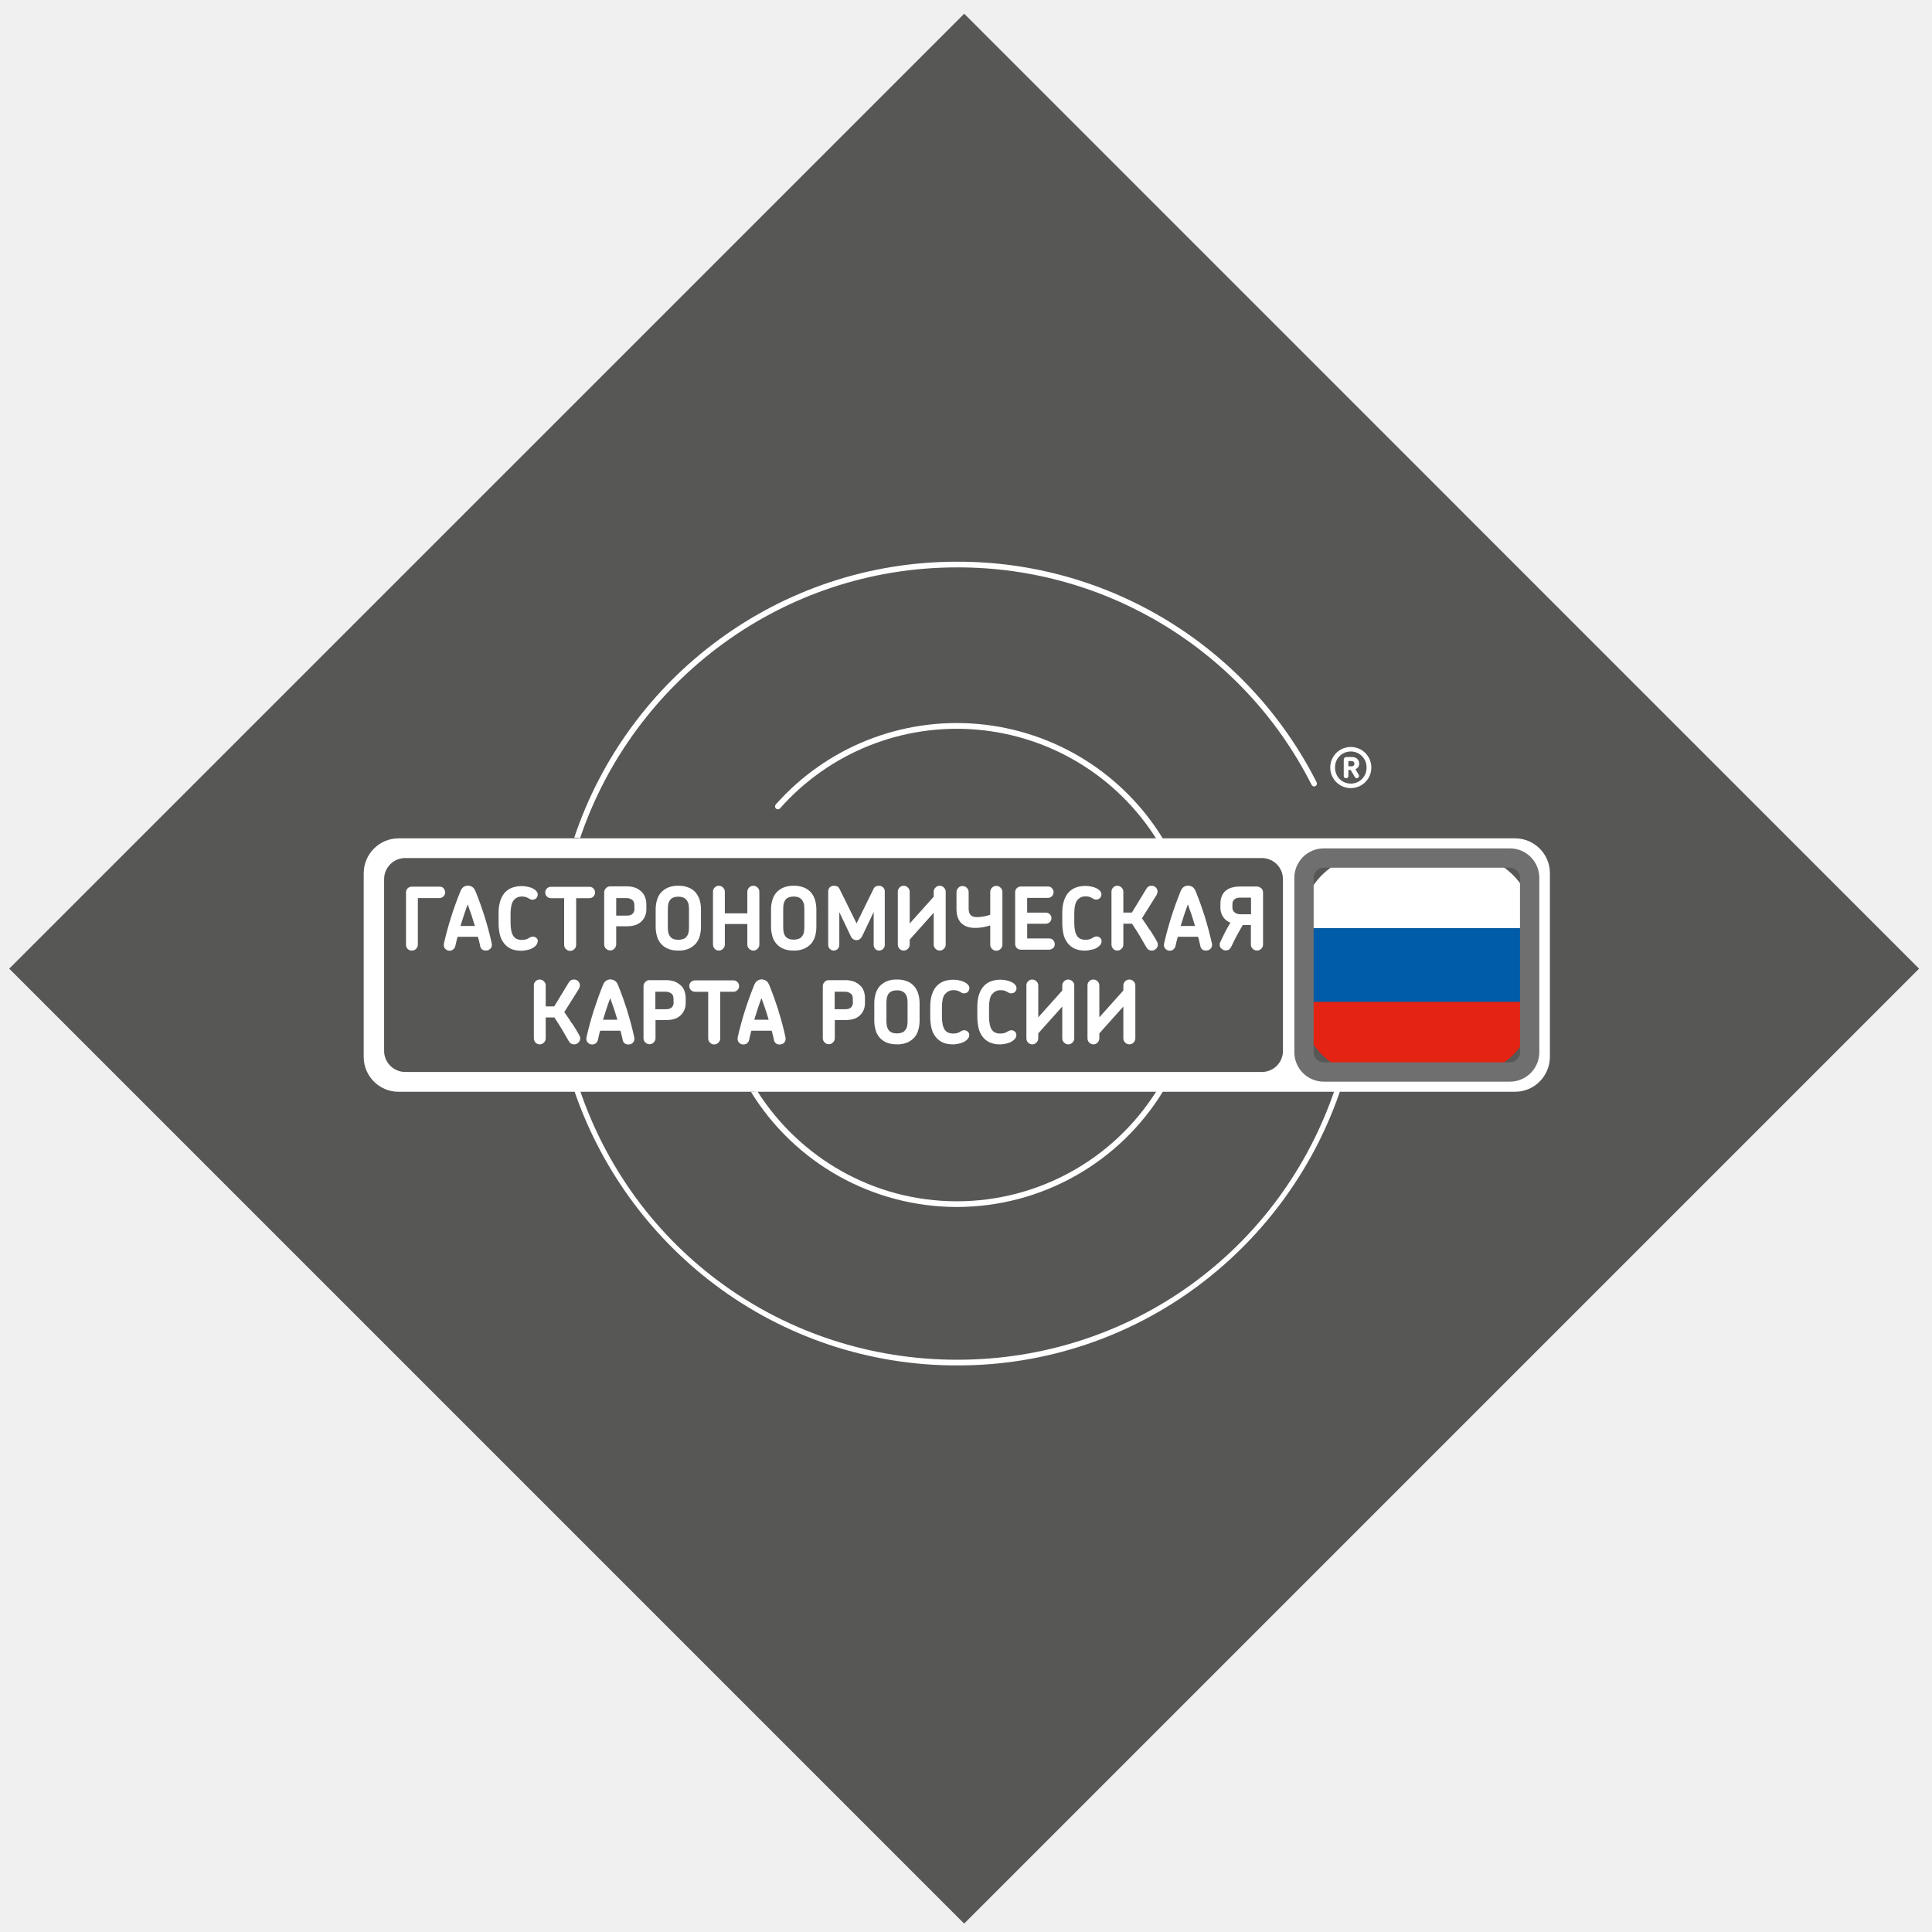
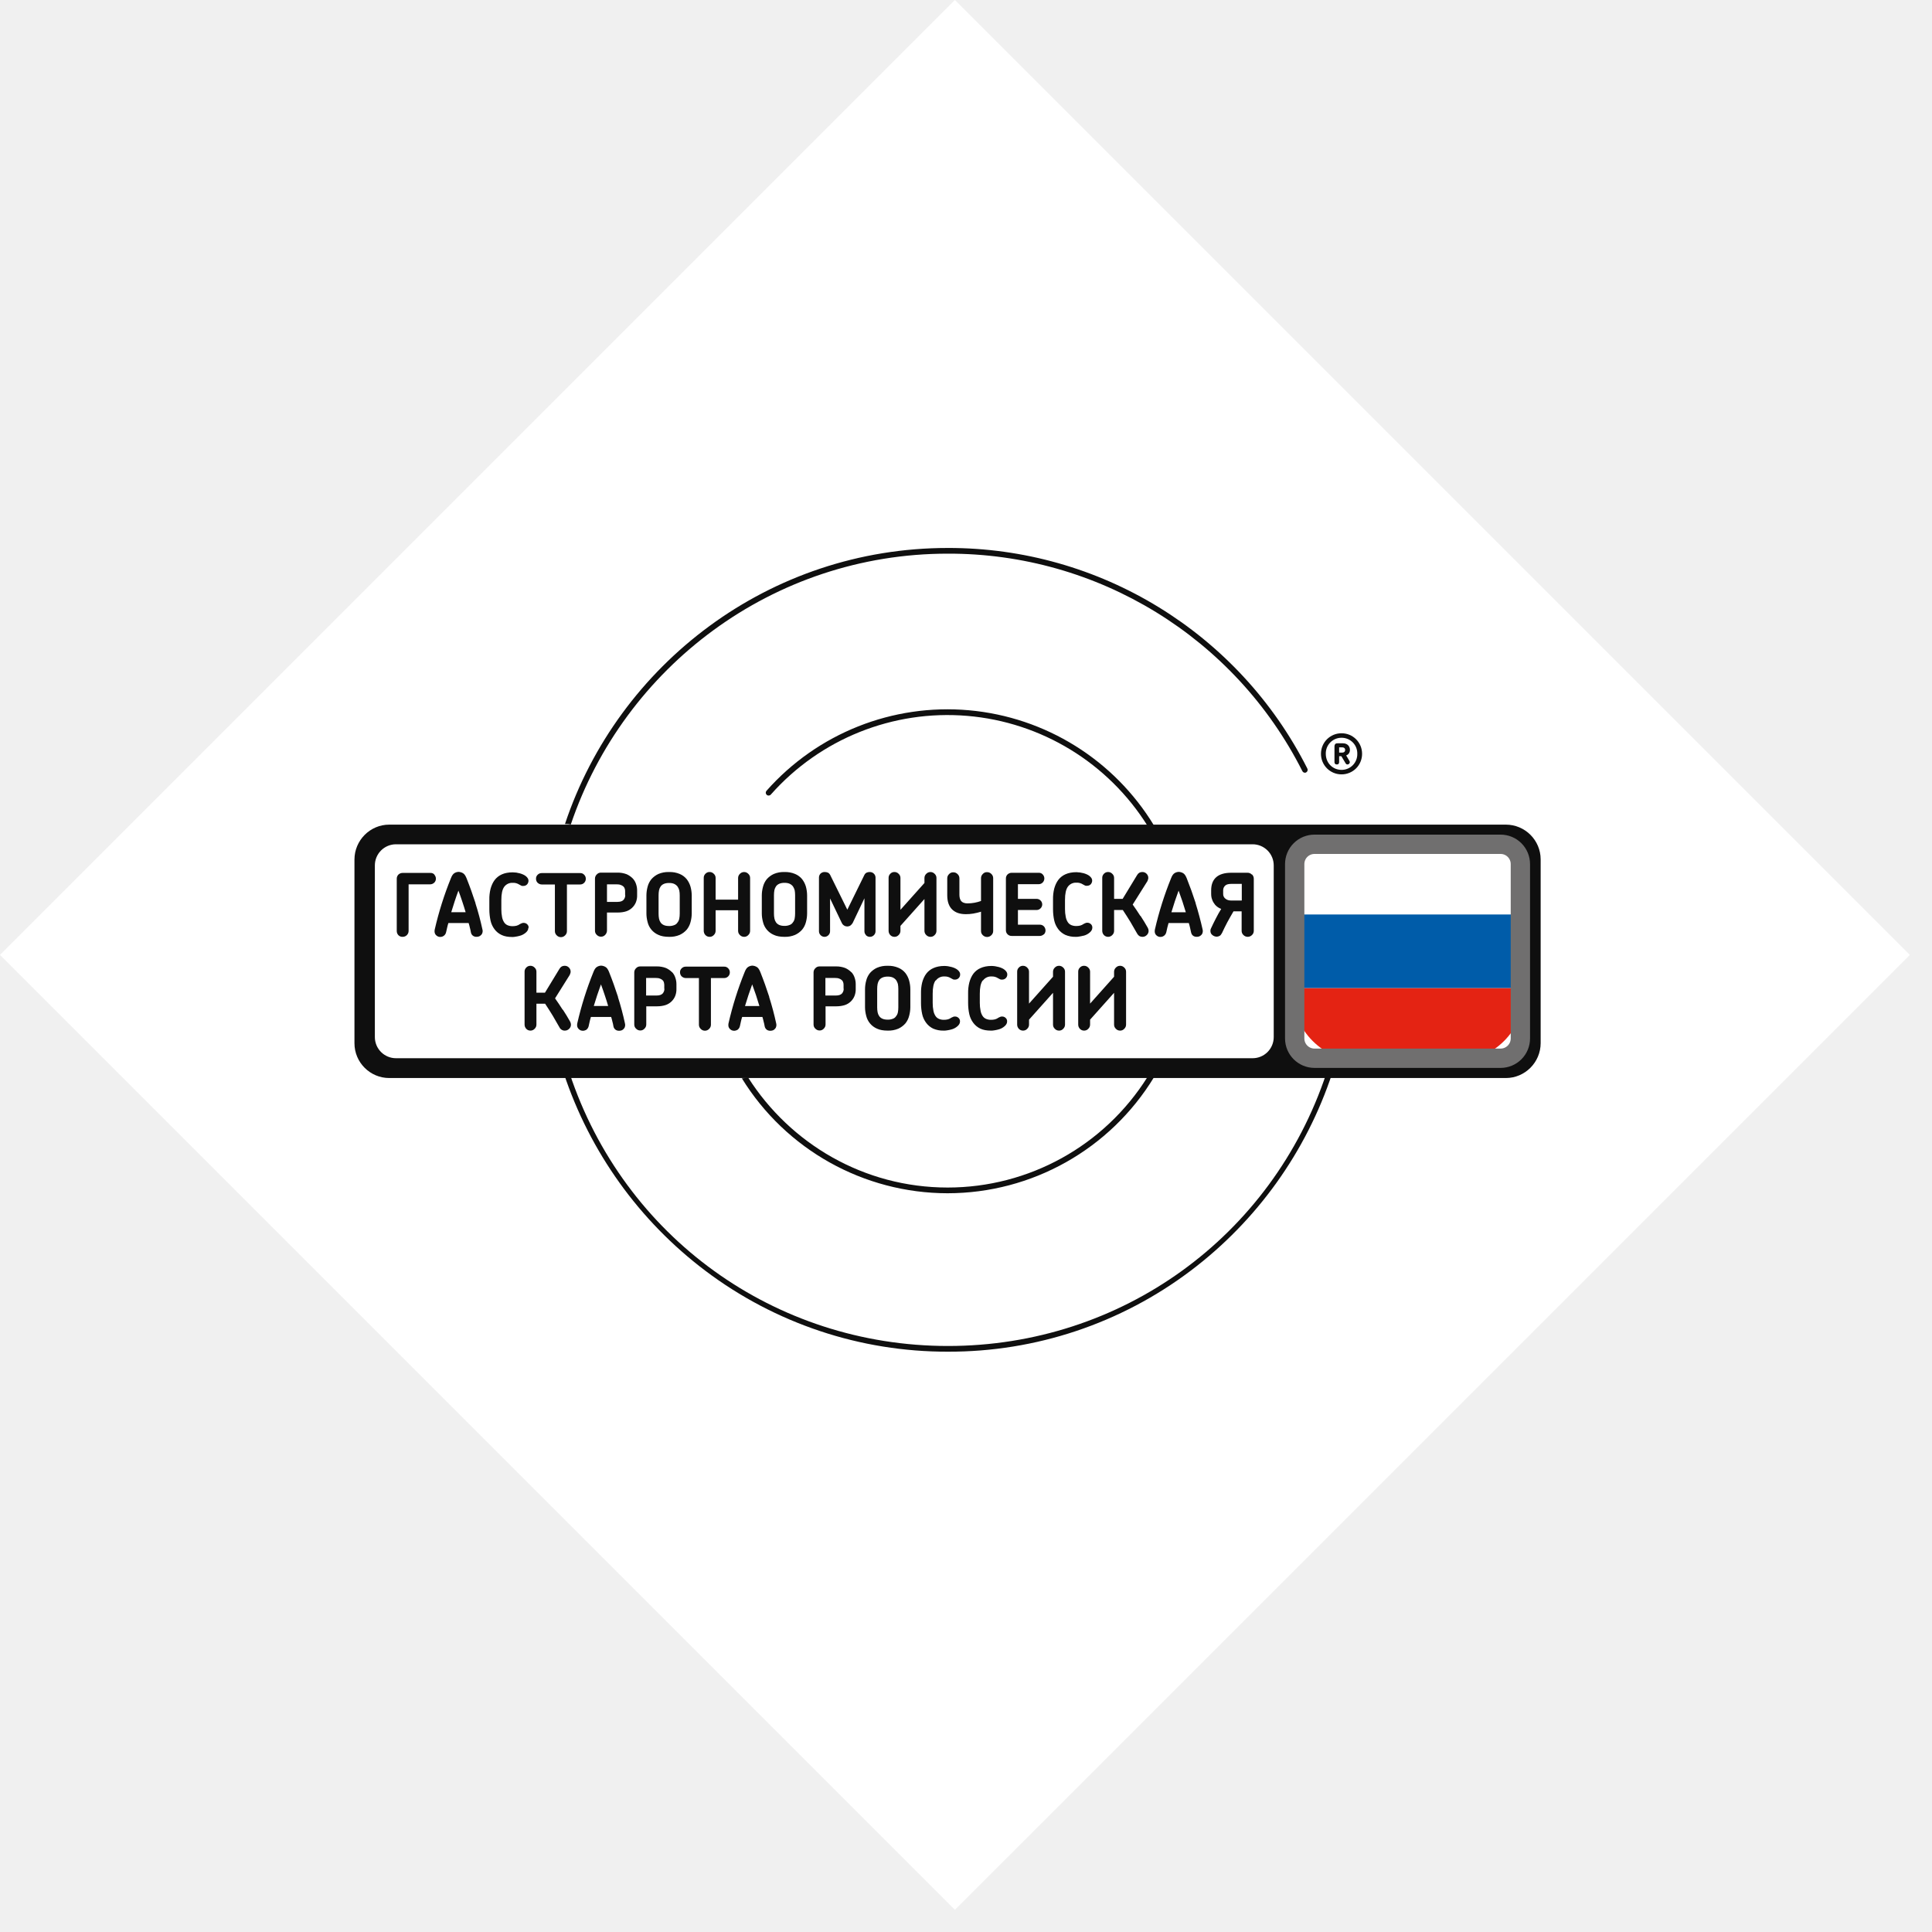
<svg xmlns="http://www.w3.org/2000/svg" width="75" height="75" viewBox="0 0 75 75" fill="none">
-   <path d="M37.43.533L.358 37.603l37.07 37.071 37.07-37.07L37.43.532z" fill="#575756" />
-   <path d="M50.516 38.887h9.033v.122a2.738 2.738 0 01-2.737 2.737h-3.559a2.738 2.738 0 01-2.737-2.737v-.122z" fill="#E42313" />
-   <path d="M53.247 33.174h3.559a2.738 2.738 0 012.737 2.737v.123H50.51v-.123a2.738 2.738 0 012.737-2.737z" fill="#fff" />
-   <path d="M59.55 36.033h-9.034v2.854h9.033v-2.854z" fill="#005CA9" />
-   <path d="M30.282 31.379a9.162 9.162 0 0114.631 1.223 1.68 1.68 0 01.244-.024 9.382 9.382 0 00-15.044-1.345.111.111 0 00.011.157.112.112 0 00.158-.011zM44.9 42.348a9.16 9.16 0 01-7.752 4.286c-3.256 0-6.115-1.706-7.746-4.269-.082.018-.163.023-.245.03a9.393 9.393 0 007.985 4.46 9.39 9.39 0 008.015-4.502c-.087.006-.175 0-.262 0l.006-.005z" fill="#fff" />
-   <path d="M51.11 30.367a15.597 15.597 0 00-13.961-8.562c-6.908 0-12.785 4.496-14.858 10.717.075 0 .151 0 .227.017 2.061-6.104 7.84-10.513 14.63-10.513a15.375 15.375 0 0113.77 8.445c.029.053.093.076.145.047.053-.03.076-.093.047-.146v-.005zm-17.136 6.47c.04.04.093.064.151.064a.215.215 0 00.158-.064.211.211 0 00.064-.152V34.6a.212.212 0 00-.064-.151.215.215 0 00-.158-.064.27.27 0 00-.122.023.194.194 0 00-.093.1l-.658 1.339-.653-1.322a.247.247 0 00-.087-.111.311.311 0 00-.14-.03.23.23 0 00-.157.059.215.215 0 00-.064.157v2.085a.21.21 0 00.064.152.211.211 0 00.303 0 .211.211 0 00.064-.152V35.41l.454.95a.235.235 0 00.093.104.225.225 0 00.24 0 .333.333 0 00.092-.105l.455-.955v1.281a.21.21 0 00.064.152h-.006zm-5.347 1.286a.194.194 0 00-.157-.064h-1.49a.215.215 0 00-.158.064.202.202 0 00-.064.157c0 .058.023.116.064.157a.24.24 0 00.157.064h.513v1.812a.22.22 0 00.07.163.22.22 0 00.163.07.22.22 0 00.163-.07.22.22 0 00.07-.163V38.5h.512a.215.215 0 00.157-.064.215.215 0 00.065-.157.215.215 0 00-.065-.157zm1.596 1.114a14.908 14.908 0 00-.35-.973c-.04-.099-.087-.169-.145-.198a.367.367 0 00-.163-.047.326.326 0 00-.157.047c-.053.03-.1.093-.14.198a13.043 13.043 0 00-.629 1.998.289.289 0 000 .122.21.21 0 00.047.088.3.3 0 00.081.058c.03.011.064.017.093.017a.276.276 0 00.134-.04.248.248 0 00.088-.14c.011-.058.029-.122.04-.18.012-.059.03-.117.047-.175h.786c.018.058.035.116.047.174.017.059.03.123.04.18a.21.21 0 00.082.14c.041.03.088.041.14.041a.297.297 0 00.1-.017.194.194 0 00.08-.058.16.16 0 00.047-.088.217.217 0 000-.122 11.001 11.001 0 00-.273-1.025h.005zm-.943.35c.046-.146.093-.286.134-.426.046-.14.093-.274.145-.413.053.14.1.273.146.413.047.14.093.28.134.425h-.565.006zm2.219-4.923a.705.705 0 00-.274-.203.973.973 0 00-.413-.076.972.972 0 00-.414.076.822.822 0 00-.274.203.765.765 0 00-.145.292c-.03.11-.047.22-.047.337v.7c0 .116.018.226.047.337a.725.725 0 00.42.495c.11.053.25.076.413.076a.973.973 0 00.413-.076.822.822 0 00.274-.204.761.761 0 00.146-.29c.029-.112.046-.222.046-.339v-.699a1.31 1.31 0 00-.046-.337.855.855 0 00-.146-.292zm-.274 1.328c0 .07-.006.14-.017.198a.332.332 0 01-.07.152.241.241 0 01-.128.099.503.503 0 01-.198.035c-.158 0-.263-.047-.327-.134a.395.395 0 01-.064-.152.997.997 0 01-.017-.198v-.704c0-.07.006-.14.017-.198a.396.396 0 01.064-.152c.064-.087.175-.134.327-.134.081 0 .145.012.198.035a.361.361 0 01.128.1c.029.04.052.092.07.15.011.059.017.123.017.199v.704zm2.185 2.284a.79.79 0 00-.234-.163.963.963 0 00-.367-.064h-.635a.212.212 0 00-.163.07.22.22 0 00-.07.163v2.02c0 .065.024.123.07.164a.22.22 0 00.163.07.212.212 0 00.163-.07.22.22 0 00.07-.163v-.705h.426c.116 0 .227-.017.32-.047a.611.611 0 00.379-.355.705.705 0 00.046-.28v-.174a.752.752 0 00-.04-.25.566.566 0 00-.129-.222v.006zm-.298.64c0 .07-.023.129-.064.181-.047.053-.122.082-.239.082h-.407v-.682h.36c.07 0 .129.006.17.024a.292.292 0 01.104.058.178.178 0 01.053.081c.011.03.017.065.017.1v.157h.006zm-6.092-2.295a.761.761 0 00.146-.29c.029-.112.046-.222.046-.339v-.699a1.31 1.31 0 00-.046-.337.855.855 0 00-.146-.292.705.705 0 00-.274-.203.973.973 0 00-.413-.076.972.972 0 00-.414.076.822.822 0 00-.274.203.764.764 0 00-.145.292c-.03.11-.047.22-.047.337v.7c0 .116.018.226.047.337a.723.723 0 00.42.495c.11.053.25.076.413.076a.973.973 0 00.413-.076.822.822 0 00.274-.204zm-.274-.623c0 .07-.006.14-.017.198a.332.332 0 01-.07.152.241.241 0 01-.128.099.503.503 0 01-.198.035c-.158 0-.262-.047-.326-.134a.396.396 0 01-.065-.152.999.999 0 01-.017-.198v-.705c0-.07.006-.14.017-.198a.396.396 0 01.064-.151c.064-.088.17-.134.327-.134.081 0 .145.012.198.035a.361.361 0 01.128.099c.029.04.052.093.07.151.011.059.017.123.017.198v.705zm-5.358-1.13h.512v1.812a.22.22 0 00.07.163.22.22 0 00.163.07.22.22 0 00.163-.07.22.22 0 00.07-.163v-1.812h.513a.215.215 0 00.157-.064.215.215 0 00.064-.157.215.215 0 00-.064-.157.195.195 0 00-.157-.064h-1.491a.215.215 0 00-.157.064.202.202 0 00-.065.157c0 .064.024.117.065.157a.233.233 0 00.157.064zm-4.165-.384a.195.195 0 00-.157-.064h-1.083a.236.236 0 00-.158.064.225.225 0 00-.064.157v2.033c0 .064.024.122.064.163a.215.215 0 00.163.064.23.23 0 00.233-.227v-1.811h.84c.057 0 .11-.024.156-.065a.215.215 0 00.064-.157.236.236 0 00-.064-.157h.006zm31.732 0a.224.224 0 00-.17-.07h-.628c-.262 0-.46.058-.588.175-.129.116-.193.285-.193.507v.134a.647.647 0 00.151.425.603.603 0 00.239.163 4.728 4.728 0 00-.21.373c-.063.128-.127.25-.185.378a.191.191 0 00-.024.1.19.19 0 00.076.162.24.24 0 00.28.035c.034-.017.064-.058.093-.11.064-.14.134-.28.21-.426.075-.14.157-.28.238-.42h.315v.758a.22.22 0 00.07.163.233.233 0 00.332 0 .22.22 0 00.07-.163v-2.021a.233.233 0 00-.07-.169l-.006.006zm-.396 1.008h-.379c-.047 0-.087 0-.128-.012a.287.287 0 01-.105-.047.225.225 0 01-.105-.203v-.134c0-.076.03-.14.082-.187.052-.047.134-.064.244-.064h.397v.64l-.006.007zm-23.467-.21v-.175a.752.752 0 00-.041-.25.565.565 0 00-.128-.222.789.789 0 00-.233-.163.963.963 0 00-.367-.064h-.635a.211.211 0 00-.163.07.22.22 0 00-.07.163v2.021c0 .064.023.123.07.163a.22.22 0 00.163.07.211.211 0 00.163-.07.245.245 0 00.07-.163v-.704h.425c.117 0 .227-.018.32-.047a.614.614 0 00.379-.355.706.706 0 00.047-.28v.006zm-.46 0c0 .07-.024.128-.064.18-.047.053-.123.082-.24.082h-.407v-.681h.361c.07 0 .128.005.17.023a.294.294 0 01.104.058.179.179 0 01.052.082.264.264 0 01.018.099v.157h.006zm-3.751 1.269a.173.173 0 00-.058-.14.194.194 0 00-.134-.052c-.023 0-.047 0-.07.012-.023.012-.047.017-.076.035a.406.406 0 01-.134.064.652.652 0 01-.157.017.483.483 0 01-.186-.035.305.305 0 01-.134-.11.551.551 0 01-.082-.204 1.506 1.506 0 01-.03-.309v-.355c0-.239.036-.408.112-.513a.384.384 0 01.332-.157.43.43 0 01.256.07c.029.018.058.03.076.04.017.012.04.012.07.012.07 0 .122-.023.157-.064a.217.217 0 00.052-.134.185.185 0 00-.023-.093.338.338 0 00-.076-.087.456.456 0 00-.105-.064.771.771 0 00-.128-.047 1.193 1.193 0 00-.28-.04c-.168 0-.308.029-.425.081a.708.708 0 00-.28.221.983.983 0 00-.156.338 1.638 1.638 0 00-.047.425v.373c0 .157.017.303.047.437a.863.863 0 00.157.338c.07.093.163.169.274.221.11.052.25.076.407.076.041 0 .088 0 .134-.012.047-.006.1-.017.146-.029a.572.572 0 00.256-.134c.058-.052.093-.11.093-.18h.012zm-2.062-.955a14.853 14.853 0 00-.35-.972c-.04-.1-.087-.17-.145-.199a.367.367 0 00-.163-.046.326.326 0 00-.157.047c-.053.029-.1.093-.14.197a13.04 13.04 0 00-.63 1.998.285.285 0 000 .123.21.21 0 00.047.087c.024.023.047.04.082.058a.256.256 0 00.093.018.233.233 0 00.134-.047.244.244 0 00.087-.14c.012-.058.03-.122.041-.18.012-.059.03-.117.047-.175h.786c.018.058.035.116.047.175.017.058.029.122.04.18a.21.21 0 00.082.14c.04.03.087.04.14.04a.295.295 0 00.099-.017.262.262 0 00.081-.058.16.16 0 00.047-.087.216.216 0 000-.123 11.001 11.001 0 00-.274-1.025l.006.006zm-.944.35c.047-.146.094-.286.134-.425.047-.14.094-.274.146-.414a11.64 11.64 0 01.28.839h-.565.005zm8.574 2.33a.788.788 0 00-.233-.163.962.962 0 00-.367-.064h-.635a.212.212 0 00-.163.07.22.22 0 00-.07.163v2.02c0 .065.023.123.07.164.046.047.099.07.163.07a.211.211 0 00.163-.07.22.22 0 00.07-.163v-.705h.425c.117 0 .227-.017.32-.047a.611.611 0 00.379-.355.704.704 0 00.047-.28v-.174a.752.752 0 00-.041-.25.565.565 0 00-.128-.222v.006zm-.297.64a.29.29 0 01-.064.181c-.047.053-.123.082-.24.082h-.407v-.682h.361a.45.45 0 01.17.024.293.293 0 01.104.058.18.18 0 01.052.081c.006.03.018.065.018.1v.157h.006zm-1.8.321a14.85 14.85 0 00-.35-.973c-.04-.099-.087-.169-.145-.198a.367.367 0 00-.163-.047.326.326 0 00-.157.047c-.053.03-.1.093-.14.198-.128.32-.245.647-.35.973-.104.326-.198.67-.279 1.025a.286.286 0 000 .122.21.21 0 00.047.088.3.3 0 00.081.058c.03.011.064.017.093.017a.276.276 0 00.134-.04.248.248 0 00.088-.14c.011-.058.029-.122.04-.18.012-.059.03-.117.047-.175h.786c.018.058.035.116.047.174.017.059.029.123.04.18a.21.21 0 00.082.14c.04.03.088.041.14.041a.297.297 0 00.099-.017.194.194 0 00.081-.058.16.16 0 00.047-.088.217.217 0 000-.122 11.001 11.001 0 00-.274-1.025h.006zm-.943.35c.046-.146.093-.286.134-.426.046-.14.093-.274.145-.413a11.71 11.71 0 01.28.838h-.565.006zm18.061-1.562a.22.22 0 00-.163.07.22.22 0 00-.07.163v.193l-.932 1.042v-1.235a.212.212 0 00-.07-.163.22.22 0 00-.163-.07.211.211 0 00-.163.07.215.215 0 00-.064.163v2.05a.24.24 0 00.064.164.22.22 0 00.163.07.211.211 0 00.163-.07.22.22 0 00.07-.163v-.193l.932-1.042v1.235a.22.22 0 00.07.163.22.22 0 00.163.07.212.212 0 00.163-.07.22.22 0 00.07-.163v-2.05a.212.212 0 00-.07-.164.22.22 0 00-.163-.07zm3.157-1.934a9.752 9.752 0 00-.297-.442l.57-.909s.018-.04.024-.064c.006-.023.012-.04.012-.058a.224.224 0 00-.07-.17.22.22 0 00-.17-.063c-.087 0-.15.04-.197.122l-.56.92h-.331v-.81a.211.211 0 00-.07-.162.22.22 0 00-.163-.07.211.211 0 00-.163.07.215.215 0 00-.065.163v2.05a.24.24 0 00.065.163.22.22 0 00.163.07.22.22 0 00.163-.07.22.22 0 00.07-.163v-.81h.337c.105.158.204.315.297.466.094.158.181.309.263.455.046.081.11.122.203.122.07 0 .123-.023.17-.07a.22.22 0 00.07-.163.245.245 0 00-.036-.122 7.478 7.478 0 00-.28-.46l-.005.005zm-22.424 3.641a9.836 9.836 0 00-.297-.443l.57-.908s.018-.041.024-.064c.006-.024.012-.041.012-.059a.224.224 0 00-.07-.169.22.22 0 00-.17-.064c-.086 0-.15.041-.197.123l-.56.92h-.331v-.81a.212.212 0 00-.07-.163.22.22 0 00-.163-.07.212.212 0 00-.163.07.215.215 0 00-.064.163v2.05a.24.24 0 00.064.164.22.22 0 00.163.07.22.22 0 00.163-.07.22.22 0 00.07-.163v-.81h.338c.104.157.203.314.297.466.093.157.18.309.262.454.046.082.11.123.204.123.07 0 .122-.024.168-.07a.22.22 0 00.07-.163.245.245 0 00-.035-.123 7.457 7.457 0 00-.28-.46l-.005.006zm21.637-1.707a.22.22 0 00-.162.07.22.22 0 00-.07.163v.193l-.932 1.042v-1.235a.212.212 0 00-.07-.163.22.22 0 00-.163-.07.212.212 0 00-.163.07.215.215 0 00-.064.163v2.05a.24.24 0 00.064.164.22.22 0 00.163.07.211.211 0 00.163-.07.22.22 0 00.07-.163v-.193l.932-1.042v1.235a.22.22 0 00.07.163.22.22 0 00.163.07.211.211 0 00.163-.07.22.22 0 00.07-.163v-2.05a.212.212 0 00-.07-.164.22.22 0 00-.163-.07zM35.08 36.9a.211.211 0 00.164-.069.22.22 0 00.07-.163v-.192l.932-1.043v1.235a.22.22 0 00.07.163.22.22 0 00.163.07.211.211 0 00.163-.07.22.22 0 00.07-.163v-2.05a.211.211 0 00-.07-.163.22.22 0 00-.163-.07.22.22 0 00-.163.07.22.22 0 00-.07.163v.192l-.932 1.042v-1.234a.211.211 0 00-.07-.163.22.22 0 00-.163-.07.211.211 0 00-.163.07.215.215 0 00-.065.163v2.05a.24.24 0 00.065.163.22.22 0 00.163.07zm-7.175 0a.212.212 0 00.163-.069.22.22 0 00.07-.163v-.798h.873v.798a.22.22 0 00.07.163.22.22 0 00.163.07.212.212 0 00.164-.07.22.22 0 00.07-.163v-2.05a.211.211 0 00-.07-.163.22.22 0 00-.164-.07.22.22 0 00-.163.07.22.22 0 00-.07.163v.838h-.873v-.838a.211.211 0 00-.07-.163.22.22 0 00-.163-.07.212.212 0 00-.163.07.215.215 0 00-.064.163v2.05a.24.24 0 00.064.163.22.22 0 00.163.07zm18.871-1.304a14.91 14.91 0 00-.35-.972c-.04-.1-.087-.17-.145-.199a.367.367 0 00-.163-.046.326.326 0 00-.157.047c-.053.029-.1.093-.14.197a13.04 13.04 0 00-.63 1.998.287.287 0 000 .123.21.21 0 00.047.087c.024.023.047.04.082.058a.26.26 0 00.093.018.234.234 0 00.134-.047.244.244 0 00.087-.14c.012-.058.03-.122.041-.18.018-.059.03-.117.047-.175h.786c.018.058.035.116.047.175.011.058.029.122.04.18a.21.21 0 00.082.14c.04.03.087.04.14.04a.294.294 0 00.099-.017.262.262 0 00.081-.058.16.16 0 00.047-.087.216.216 0 000-.123 13.116 13.116 0 00-.274-1.025l.006.006zm-.944.35c.047-.146.094-.286.134-.425.047-.14.094-.274.146-.414a11.64 11.64 0 01.28.839h-.565.006zm-3.418.914a.577.577 0 00.256-.134c.058-.052.093-.11.093-.18a.173.173 0 00-.058-.14.194.194 0 00-.134-.053c-.023 0-.046 0-.07.012-.023.012-.046.018-.075.035a.404.404 0 01-.135.064.647.647 0 01-.157.018.483.483 0 01-.186-.035.306.306 0 01-.134-.111.55.55 0 01-.082-.204 1.499 1.499 0 01-.029-.309v-.355c0-.239.035-.408.11-.512a.384.384 0 01.333-.158.43.43 0 01.256.07c.03.018.058.03.076.041.017.012.04.012.07.012a.2.2 0 00.157-.064.218.218 0 00.053-.134.184.184 0 00-.024-.094.34.34 0 00-.076-.087.46.46 0 00-.104-.064.82.82 0 00-.129-.047c-.046-.011-.093-.023-.14-.029-.046-.005-.092-.011-.14-.011-.168 0-.308.029-.424.081a.708.708 0 00-.28.221c-.07.094-.122.21-.157.338a1.644 1.644 0 00-.047.425v.373c0 .157.018.303.047.437a.864.864 0 00.157.338.73.73 0 00.274.221.96.96 0 00.408.076c.04 0 .087 0 .134-.012a1.24 1.24 0 00.145-.029h.012zm-1.532-.052a.215.215 0 00.064-.157.236.236 0 00-.064-.158.215.215 0 00-.157-.064h-.85v-.57h.727c.058 0 .11-.024.152-.065a.211.211 0 000-.302.211.211 0 00-.152-.064h-.728v-.571h.804a.215.215 0 00.157-.064.225.225 0 000-.315c-.04-.047-.093-.064-.157-.064H39.63a.236.236 0 00-.158.064.215.215 0 00-.064.157v2.01a.218.218 0 00.221.221h1.096c.058 0 .11-.023.157-.064v.006zm-4.194 1.788a.384.384 0 01.332-.157.43.43 0 01.257.07c.029.017.058.029.075.04.018.012.041.012.07.012.07 0 .123-.023.158-.064a.205.205 0 00.052-.134.184.184 0 00-.023-.093.338.338 0 00-.076-.087.457.457 0 00-.105-.064.834.834 0 00-.128-.047 1.399 1.399 0 00-.14-.03 1.3 1.3 0 00-.14-.01c-.169 0-.308.028-.425.08a.706.706 0 00-.28.222c-.07.093-.122.21-.157.338a1.64 1.64 0 00-.046.425v.373c0 .157.017.303.046.437a.861.861 0 00.158.338.73.73 0 00.273.22c.111.053.25.077.408.077.04 0 .087 0 .134-.012.047-.006.1-.017.146-.03a.574.574 0 00.256-.133c.058-.053.093-.11.093-.18a.173.173 0 00-.058-.14.194.194 0 00-.134-.053c-.023 0-.047 0-.07.012-.023.011-.047.017-.076.035a.404.404 0 01-.134.064.648.648 0 01-.157.017.483.483 0 01-.186-.035.306.306 0 01-.134-.11.551.551 0 01-.082-.204 1.5 1.5 0 01-.029-.309v-.355c0-.239.035-.408.11-.513h.012zm-1.182-.291a.704.704 0 00-.273-.204.973.973 0 00-.414-.076.972.972 0 00-.414.076.822.822 0 00-.273.204.761.761 0 00-.146.291 1.31 1.31 0 00-.046.338v.699c0 .116.017.227.046.338a.723.723 0 00.42.495c.11.052.25.075.413.075a.973.973 0 00.413-.075.822.822 0 00.274-.204.762.762 0 00.146-.291c.029-.11.046-.222.046-.338v-.699a1.31 1.31 0 00-.046-.338.854.854 0 00-.146-.291zm-.273 1.328c0 .07-.006.14-.018.198a.33.33 0 01-.07.151.241.241 0 01-.128.1.502.502 0 01-.198.034c-.157 0-.262-.046-.326-.134a.399.399 0 01-.064-.151 1.049 1.049 0 01-.018-.198v-.705c0-.07.006-.14.018-.198a.399.399 0 01.064-.151c.064-.088.174-.134.326-.134.081 0 .146.011.198.035a.36.36 0 01.128.099c.03.04.052.093.07.151.012.058.017.128.017.198v.705zm3.284-1.037a.384.384 0 01.332-.157.43.43 0 01.256.07c.03.017.059.029.076.04.018.012.04.012.07.012a.197.197 0 00.21-.198.184.184 0 00-.024-.093.338.338 0 00-.075-.087.459.459 0 00-.105-.064.836.836 0 00-.128-.047 1.461 1.461 0 00-.14-.03c-.047-.005-.093-.01-.14-.01a1.03 1.03 0 00-.425.08.707.707 0 00-.28.222c-.07.093-.122.21-.157.338a1.644 1.644 0 00-.047.425v.373c0 .157.018.303.047.437a.864.864 0 00.157.338c.07.093.163.168.274.22a.95.95 0 00.408.077c.04 0 .087 0 .134-.012.046-.006.099-.017.145-.03a.573.573 0 00.257-.133c.058-.053.093-.11.093-.18a.173.173 0 00-.058-.14.194.194 0 00-.134-.053c-.024 0-.047 0-.07.012-.024.011-.047.017-.076.035a.405.405 0 01-.134.064.647.647 0 01-.157.017.483.483 0 01-.187-.035.306.306 0 01-.134-.11.551.551 0 01-.081-.204 1.5 1.5 0 01-.03-.309v-.355c0-.239.036-.408.111-.513h.012zm-.076-2.679v.757c0 .064.024.122.07.163a.233.233 0 00.332 0 .22.22 0 00.07-.163v-2.05a.22.22 0 00-.07-.163.224.224 0 00-.169-.07.203.203 0 00-.163.07.22.22 0 00-.07.163v.885c-.064.023-.14.047-.233.064-.087.017-.18.03-.28.03a.407.407 0 01-.156-.024.243.243 0 01-.1-.064.294.294 0 01-.052-.105.508.508 0 01-.017-.14v-.64a.22.22 0 00-.07-.164.224.224 0 00-.17-.07.211.211 0 00-.162.07.22.22 0 00-.07.163v.659c0 .244.064.43.192.553.128.122.303.18.53.18.093 0 .186-.005.285-.023a2.75 2.75 0 00.297-.07l.006-.011zm13.997-6.919c.442 0 .797.355.797.798a.795.795 0 01-.797.798.795.795 0 01-.798-.798c0-.443.355-.798.798-.798zm0 .175a.607.607 0 00-.612.623c0 .355.268.623.612.623a.607.607 0 00.611-.623.607.607 0 00-.611-.623zm-.094.716v.198c0 .047 0 .064-.011.082-.012.029-.041.04-.082.04-.035 0-.064-.017-.075-.04-.012-.024-.012-.035-.012-.082v-.582s0-.058.029-.088c.03-.029.058-.029.087-.029h.216c.169 0 .268.117.268.257 0 .116-.07.186-.146.215l.11.186c.024.035.03.053.03.076s-.012.053-.047.076c-.017.011-.029.011-.046.011-.041 0-.064-.029-.088-.075l-.145-.245h-.088zm0-.343v.203h.123c.064 0 .11-.034.11-.104 0-.064-.046-.1-.11-.1h-.123zm-.494 12.649c-2.11 6.349-7.963 10.59-14.69 10.59-6.727 0-12.587-4.241-14.69-10.59h-.226a15.848 15.848 0 005.492 7.665 15.57 15.57 0 009.424 3.145 15.56 15.56 0 009.424-3.145 15.827 15.827 0 005.492-7.665h-.227z" fill="#fff" />
-   <path d="M58.815 32.545H15.47c-.746 0-1.351.611-1.351 1.357v7.13c0 .745.605 1.35 1.35 1.35h43.346c.746 0 1.352-.611 1.352-1.357v-7.129c0-.745-.606-1.351-1.352-1.351zm-9.01 8.247a.82.82 0 01-.821.822H15.732a.82.82 0 01-.821-.822V34.13a.82.82 0 01.821-.821h33.252a.82.82 0 01.82.821v6.663zm9.575 0a.82.82 0 01-.821.822h-7.112a.82.82 0 01-.82-.822v-6.669a.82.82 0 01.82-.82h7.112a.82.82 0 01.821.82v6.67z" fill="#fff" />
-   <path fill-rule="evenodd" clip-rule="evenodd" d="M58.611 33.309H51.39a.768.768 0 00-.769.768v6.768c0 .426.344.77.769.77h7.222a.768.768 0 00.769-.77v-6.768a.768.768 0 00-.769-.768z" stroke="#706F6F" stroke-width=".75" stroke-miterlimit="10" />
+   <path d="M37.07 0L0 37.07l37.07 37.07 37.071-37.07L37.071 0z" fill="#fff" />
+   <path d="M50.156 38.353h9.034v.123a2.738 2.738 0 01-2.738 2.737h-3.558a2.738 2.738 0 01-2.738-2.737v-.123z" fill="#E42313" />
+   <path d="M52.888 32.64h3.559a2.738 2.738 0 012.737 2.738v.122H50.15v-.122a2.738 2.738 0 012.738-2.737z" fill="#fff" />
+   <path d="M59.19 35.5h-9.034v2.854h9.034V35.5z" fill="#005CA9" />
+   <path d="M29.923 30.845a9.162 9.162 0 0114.63 1.223c.082-.011.164-.023.245-.023A9.382 9.382 0 0029.754 30.7a.111.111 0 00.011.157c.047.04.117.035.158-.012zm14.619 10.97A9.16 9.16 0 0136.79 46.1c-3.256 0-6.116-1.706-7.747-4.27a1.741 1.741 0 01-.244.03 9.393 9.393 0 007.985 4.462 9.39 9.39 0 008.014-4.503c-.087.006-.174 0-.262 0l.006-.005z" fill="#0F0F0F" />
+   <path d="M50.75 29.833a15.597 15.597 0 00-13.96-8.561c-6.908 0-12.785 4.496-14.858 10.716a.97.97 0 01.227.018c2.062-6.104 7.84-10.513 14.63-10.513a15.375 15.375 0 0113.77 8.445c.029.053.093.076.145.047.053-.03.076-.093.047-.146v-.006zm-17.135 6.471c.04.04.093.064.151.064a.215.215 0 00.158-.064.211.211 0 00.064-.152v-2.085a.212.212 0 00-.064-.151.215.215 0 00-.157-.064.27.27 0 00-.123.023.194.194 0 00-.093.099l-.658 1.34-.653-1.323a.247.247 0 00-.087-.11.311.311 0 00-.14-.03.23.23 0 00-.157.059.215.215 0 00-.064.157v2.085c0 .059.023.11.064.152a.211.211 0 00.303 0 .211.211 0 00.064-.152v-1.275l.454.949a.236.236 0 00.093.105.225.225 0 00.24 0 .332.332 0 00.093-.105l.454-.955v1.281c0 .059.023.11.064.152h-.006zm-5.347 1.286a.195.195 0 00-.157-.065H26.62a.215.215 0 00-.158.065.202.202 0 00-.064.157c0 .058.024.116.064.157.047.04.1.064.158.064h.512v1.811a.22.22 0 00.07.163.22.22 0 00.163.07.22.22 0 00.163-.07.22.22 0 00.07-.163v-1.811h.513a.215.215 0 00.157-.064.215.215 0 00.064-.157.215.215 0 00-.064-.157zm1.596 1.114a14.908 14.908 0 00-.35-.973c-.04-.1-.086-.169-.145-.198a.367.367 0 00-.163-.047.326.326 0 00-.157.047c-.052.029-.099.093-.14.198a13.043 13.043 0 00-.629 1.998.286.286 0 000 .122.21.21 0 00.047.087.283.283 0 00.081.059c.03.011.064.017.093.017a.276.276 0 00.134-.04.248.248 0 00.088-.14c.012-.059.029-.123.04-.181.012-.058.03-.117.047-.175h.787c.017.058.034.117.046.175.017.058.03.122.04.18a.214.214 0 00.082.14c.041.03.088.041.14.041a.297.297 0 00.1-.017.194.194 0 00.08-.059.16.16 0 00.047-.087.217.217 0 000-.122 11.001 11.001 0 00-.273-1.025h.005zm-.943.35c.046-.147.093-.286.134-.426.046-.14.093-.274.145-.414a11.512 11.512 0 01.28.84h-.565.006zm2.219-4.923a.705.705 0 00-.274-.204.973.973 0 00-.413-.075.972.972 0 00-.414.075.823.823 0 00-.274.204.764.764 0 00-.145.291c-.03.111-.047.222-.047.338v.7c0 .116.018.226.047.337a.724.724 0 00.42.495c.11.052.25.076.413.076a.973.973 0 00.413-.076.822.822 0 00.274-.204.761.761 0 00.146-.291c.029-.11.046-.221.046-.338v-.699c0-.116-.017-.227-.046-.338a.855.855 0 00-.146-.29zm-.274 1.328c0 .07-.006.14-.017.198a.332.332 0 01-.07.152.241.241 0 01-.128.099.502.502 0 01-.198.035c-.157 0-.262-.047-.326-.134a.397.397 0 01-.064-.152 1.004 1.004 0 01-.018-.198v-.705c0-.07.006-.14.017-.198a.397.397 0 01.065-.151c.064-.087.174-.134.326-.134.081 0 .145.012.198.035a.36.36 0 01.128.099c.029.04.052.093.07.151.011.059.017.123.017.198v.705zm2.184 2.284a.788.788 0 00-.233-.163.962.962 0 00-.367-.064h-.635a.212.212 0 00-.163.07.22.22 0 00-.07.163v2.02c0 .065.023.123.07.164.046.046.099.07.163.07a.212.212 0 00.163-.07.22.22 0 00.07-.163v-.705h.425c.117 0 .227-.018.32-.047a.611.611 0 00.379-.355.704.704 0 00.047-.28v-.174a.752.752 0 00-.041-.25.566.566 0 00-.128-.222v.006zm-.297.64c0 .07-.023.129-.064.181-.047.052-.123.082-.24.082h-.407v-.682h.361c.07 0 .128.006.17.023a.294.294 0 01.104.059.18.18 0 01.053.081c.011.03.017.064.017.1v.157h.006zm-6.093-2.295a.761.761 0 00.146-.291c.03-.11.047-.221.047-.338v-.699a1.31 1.31 0 00-.047-.338.855.855 0 00-.146-.29.705.705 0 00-.273-.205.973.973 0 00-.414-.075.972.972 0 00-.413.075.823.823 0 00-.274.204.762.762 0 00-.146.291 1.31 1.31 0 00-.046.338v.7c0 .116.017.226.046.337a.722.722 0 00.42.495c.11.052.25.076.413.076a.973.973 0 00.414-.076.82.82 0 00.273-.204zm-.273-.623c0 .07-.006.14-.018.198a.33.33 0 01-.07.151.241.241 0 01-.128.1.502.502 0 01-.198.034c-.157 0-.262-.046-.326-.134a.399.399 0 01-.064-.151 1.006 1.006 0 01-.017-.198v-.705c0-.07.005-.14.017-.198a.399.399 0 01.064-.151c.064-.088.169-.134.326-.134.082 0 .146.011.198.035a.36.36 0 01.128.099.48.48 0 01.07.151.976.976 0 01.018.198v.705zm-5.358-1.13h.512v1.812a.22.22 0 00.07.163.22.22 0 00.163.07.22.22 0 00.164-.07.22.22 0 00.07-.163v-1.812h.512a.215.215 0 00.157-.064.215.215 0 00.064-.157.215.215 0 00-.064-.157.195.195 0 00-.157-.064h-1.491a.215.215 0 00-.157.064.203.203 0 00-.064.157c0 .064.023.116.064.157.046.04.099.064.157.064zm-4.165-.385a.195.195 0 00-.157-.063h-1.083a.236.236 0 00-.158.064.225.225 0 00-.064.157v2.033c0 .064.024.122.064.163a.215.215 0 00.164.064.229.229 0 00.232-.227v-1.812h.84c.057 0 .11-.023.156-.064a.215.215 0 00.064-.157.236.236 0 00-.064-.157h.006zm31.732 0a.224.224 0 00-.17-.07h-.628c-.262 0-.46.06-.588.176-.129.116-.193.285-.193.506v.134c0 .088.012.163.041.233.023.07.064.134.11.192a.579.579 0 00.239.163 4.695 4.695 0 00-.209.373c-.064.128-.128.25-.186.379a.191.191 0 00-.024.099c0 .07.024.122.076.163a.27.27 0 00.169.064.24.24 0 00.11-.03c.035-.017.065-.057.094-.11.064-.14.134-.28.21-.425.075-.14.157-.28.238-.42h.315v.758a.22.22 0 00.07.163.233.233 0 00.332 0 .22.22 0 00.07-.163v-2.021a.233.233 0 00-.07-.17l-.006.007zm-.396 1.008h-.379c-.046 0-.087 0-.128-.011a.287.287 0 01-.105-.047.225.225 0 01-.105-.204v-.134c0-.075.03-.14.082-.186.052-.047.134-.064.245-.064h.396v.64l-.006.006zm-23.467-.209v-.175a.752.752 0 00-.04-.25.565.565 0 00-.129-.222.789.789 0 00-.233-.163.963.963 0 00-.366-.064h-.635a.211.211 0 00-.163.07.22.22 0 00-.07.163v2.021a.21.21 0 00.07.163.22.22 0 00.163.07.211.211 0 00.163-.07.245.245 0 00.07-.163v-.705h.425c.116 0 .227-.017.32-.046a.614.614 0 00.379-.355.706.706 0 00.046-.28v.006zm-.46 0a.28.28 0 01-.064.18c-.046.053-.122.082-.239.082h-.407v-.682h.36c.07 0 .129.006.17.024a.292.292 0 01.105.058.179.179 0 01.052.081c.012.03.017.065.017.1v.157h.006zm-3.751 1.269a.173.173 0 00-.058-.14.195.195 0 00-.134-.052c-.023 0-.047 0-.07.012-.023.011-.047.017-.076.035a.407.407 0 01-.134.064.652.652 0 01-.157.017.482.482 0 01-.186-.035.305.305 0 01-.134-.11.551.551 0 01-.082-.204 1.499 1.499 0 01-.029-.309v-.355c0-.239.035-.408.11-.513a.384.384 0 01.333-.157.43.43 0 01.256.07c.03.017.058.029.076.04.017.012.04.012.07.012.07 0 .122-.023.157-.064a.217.217 0 00.052-.134.185.185 0 00-.023-.093.34.34 0 00-.076-.087.46.46 0 00-.105-.064.771.771 0 00-.128-.047 1.341 1.341 0 00-.14-.03 1.3 1.3 0 00-.14-.01c-.168 0-.308.028-.424.08a.708.708 0 00-.28.222c-.07.093-.122.21-.157.338a1.642 1.642 0 00-.047.425v.373c0 .157.018.303.047.437a.863.863 0 00.157.338c.07.093.163.169.274.22.11.053.25.077.407.077.041 0 .088 0 .134-.012.047-.006.1-.018.146-.03a.574.574 0 00.256-.133c.058-.052.093-.11.093-.18h.012zm-2.062-.955a14.853 14.853 0 00-.35-.973c-.04-.099-.087-.169-.145-.198a.367.367 0 00-.163-.046.326.326 0 00-.157.046c-.053.03-.1.093-.14.198a13.04 13.04 0 00-.63 1.998.285.285 0 000 .122.21.21 0 00.047.088c.024.023.047.04.082.058a.233.233 0 00.227-.03.238.238 0 00.087-.139c.012-.058.03-.122.041-.18.012-.059.03-.117.047-.175h.786c.018.058.035.116.047.175.017.058.029.122.04.18a.21.21 0 00.082.14.23.23 0 00.14.04.295.295 0 00.099-.017.262.262 0 00.081-.058.16.16 0 00.047-.087.216.216 0 000-.123 11.001 11.001 0 00-.274-1.025l.006.006zm-.943.35c.046-.146.093-.286.134-.426.046-.14.093-.273.145-.413.053.14.1.273.146.413.046.14.093.28.134.425h-.565.006zm8.573 2.33a.788.788 0 00-.233-.163.962.962 0 00-.367-.064h-.635a.211.211 0 00-.163.07.22.22 0 00-.07.163v2.02c0 .065.023.123.07.164a.22.22 0 00.163.07.212.212 0 00.163-.07.22.22 0 00.07-.163v-.705h.425c.117 0 .227-.018.32-.047a.614.614 0 00.379-.355.705.705 0 00.047-.28v-.174a.752.752 0 00-.041-.25.565.565 0 00-.128-.222v.006zm-.297.64c0 .07-.023.129-.064.181-.047.052-.123.082-.24.082h-.407v-.682h.361c.07 0 .128.006.17.023a.294.294 0 01.104.059.179.179 0 01.053.081c.005.03.017.064.017.1v.157h.006zm-1.8.321a14.85 14.85 0 00-.35-.973c-.04-.1-.087-.169-.145-.198a.367.367 0 00-.163-.047.326.326 0 00-.157.047c-.053.029-.1.093-.14.198a13.043 13.043 0 00-.629 1.998.286.286 0 000 .122.21.21 0 00.047.087.283.283 0 00.081.059c.03.011.064.017.093.017a.277.277 0 00.134-.04.248.248 0 00.088-.14c.011-.059.029-.123.04-.181.012-.058.03-.117.047-.175h.786c.018.058.035.117.047.175.018.058.03.122.04.18a.21.21 0 00.082.14c.041.03.088.041.14.041a.296.296 0 00.1-.017.194.194 0 00.08-.059.16.16 0 00.047-.087.217.217 0 000-.122 11.001 11.001 0 00-.273-1.025h.005zm-.943.35c.046-.147.093-.286.134-.426.046-.14.093-.274.145-.414.053.14.1.274.146.414.046.14.093.28.134.425h-.565.006zm18.061-1.562a.22.22 0 00-.163.07.22.22 0 00-.07.163v.192l-.932 1.043v-1.235a.212.212 0 00-.07-.163.22.22 0 00-.162-.07.212.212 0 00-.164.07.215.215 0 00-.064.163v2.05c0 .064.024.117.064.163a.22.22 0 00.164.07.212.212 0 00.163-.07.22.22 0 00.07-.163v-.192l.931-1.042v1.234a.22.22 0 00.07.163.22.22 0 00.163.07.211.211 0 00.163-.07.22.22 0 00.07-.163v-2.05a.211.211 0 00-.07-.163.22.22 0 00-.163-.07zm3.158-1.934a9.752 9.752 0 00-.298-.443l.571-.908s.018-.04.023-.064c.006-.023.012-.041.012-.059a.224.224 0 00-.07-.168.22.22 0 00-.169-.064c-.087 0-.151.04-.198.122l-.559.92h-.332v-.81a.211.211 0 00-.07-.163.22.22 0 00-.163-.07.211.211 0 00-.163.07.215.215 0 00-.064.163v2.05a.24.24 0 00.064.164.22.22 0 00.163.07.22.22 0 00.163-.07.22.22 0 00.07-.163v-.81h.338c.105.157.204.315.297.466.093.157.18.309.262.454.047.082.11.123.204.123.07 0 .122-.024.169-.07a.22.22 0 00.07-.163.245.245 0 00-.035-.123 7.478 7.478 0 00-.28-.46l-.005.006zm-22.425 3.641a9.752 9.752 0 00-.297-.443l.57-.909s.018-.04.024-.064c.006-.023.011-.04.011-.058a.224.224 0 00-.07-.169.22.22 0 00-.168-.064c-.088 0-.152.041-.199.123l-.559.92h-.332v-.81a.211.211 0 00-.07-.163.22.22 0 00-.163-.07.211.211 0 00-.163.07.215.215 0 00-.064.163v2.05c0 .064.024.117.064.163a.22.22 0 00.163.07.22.22 0 00.163-.07.22.22 0 00.07-.163v-.81h.338c.105.158.204.315.297.467.093.157.18.308.262.454a.218.218 0 00.204.122c.07 0 .122-.023.17-.07a.22.22 0 00.069-.163.245.245 0 00-.035-.122 7.508 7.508 0 00-.28-.46l-.005.006zm21.637-1.707a.22.22 0 00-.163.07.22.22 0 00-.07.163v.192l-.931 1.043v-1.235a.211.211 0 00-.07-.163.22.22 0 00-.163-.07.212.212 0 00-.164.07.215.215 0 00-.064.163v2.05c0 .064.024.117.064.163a.22.22 0 00.164.07.212.212 0 00.163-.07.22.22 0 00.07-.163v-.192l.931-1.042v1.234a.22.22 0 00.07.163.22.22 0 00.163.07.211.211 0 00.163-.07.22.22 0 00.07-.163v-2.05a.211.211 0 00-.07-.163.22.22 0 00-.163-.07zm-8.759-1.124a.211.211 0 00.163-.07.22.22 0 00.07-.163v-.192l.932-1.043v1.235a.22.22 0 00.07.163.22.22 0 00.163.07.211.211 0 00.163-.07.22.22 0 00.07-.163v-2.05a.211.211 0 00-.07-.163.22.22 0 00-.163-.07.22.22 0 00-.163.07.22.22 0 00-.07.163v.192l-.932 1.042v-1.235a.211.211 0 00-.07-.163.22.22 0 00-.163-.07.211.211 0 00-.163.07.215.215 0 00-.064.163v2.05a.24.24 0 00.064.164.22.22 0 00.163.07zm-7.175 0a.212.212 0 00.163-.07.22.22 0 00.07-.163v-.798h.873v.798a.22.22 0 00.07.163.22.22 0 00.163.07.212.212 0 00.163-.07.22.22 0 00.07-.163v-2.05a.211.211 0 00-.07-.163.22.22 0 00-.163-.07.22.22 0 00-.163.07.22.22 0 00-.07.163v.838h-.873v-.839a.211.211 0 00-.07-.163.22.22 0 00-.163-.07.212.212 0 00-.164.07.215.215 0 00-.064.163v2.05a.24.24 0 00.064.164.22.22 0 00.164.07zm18.87-1.305a14.97 14.97 0 00-.35-.973c-.04-.099-.087-.169-.145-.198a.368.368 0 00-.163-.046.326.326 0 00-.157.046c-.053.03-.1.093-.14.198a13.04 13.04 0 00-.63 1.998.287.287 0 000 .122.21.21 0 00.047.088.29.29 0 00.082.058.234.234 0 00.227-.03.244.244 0 00.088-.139c.011-.058.029-.122.04-.18.018-.059.03-.117.047-.175h.786c.018.058.035.116.047.175.012.058.029.122.04.18.012.064.041.11.082.14.04.029.088.04.14.04a.294.294 0 00.099-.017.26.26 0 00.081-.058.161.161 0 00.047-.087.218.218 0 000-.123 13.16 13.16 0 00-.274-1.025l.006.006zm-.943.35c.046-.146.093-.286.134-.426.046-.14.093-.273.145-.413a11.64 11.64 0 01.28.839h-.565.006zm-3.42.914a.578.578 0 00.257-.134c.058-.052.093-.11.093-.18a.172.172 0 00-.058-.14.194.194 0 00-.134-.053c-.024 0-.047 0-.07.012-.024.011-.047.017-.076.035a.404.404 0 01-.134.064.646.646 0 01-.157.017.483.483 0 01-.186-.035.306.306 0 01-.134-.11.553.553 0 01-.082-.204 1.499 1.499 0 01-.03-.309v-.355c0-.239.036-.408.111-.513a.384.384 0 01.332-.157.43.43 0 01.257.07c.029.017.058.03.075.04.018.012.041.012.07.012.07 0 .123-.023.158-.064a.218.218 0 00.052-.134.184.184 0 00-.023-.093.34.34 0 00-.076-.087.459.459 0 00-.105-.064.771.771 0 00-.128-.047 1.178 1.178 0 00-.28-.04c-.168 0-.308.029-.425.081a.707.707 0 00-.28.221c-.07.094-.122.21-.157.338a1.643 1.643 0 00-.046.425v.373c0 .157.017.303.047.437a.865.865 0 00.157.338c.07.093.163.169.273.221a.971.971 0 00.408.076c.041 0 .088 0 .134-.012.047-.006.1-.017.146-.029h.011zm-1.531-.052a.215.215 0 00.064-.158.236.236 0 00-.064-.157.215.215 0 00-.157-.064h-.85v-.57h.728c.058 0 .11-.024.151-.065a.211.211 0 000-.303.211.211 0 00-.151-.064h-.728v-.57h.803a.215.215 0 00.158-.065.225.225 0 000-.315c-.041-.046-.093-.063-.157-.063h-1.05a.236.236 0 00-.157.064.215.215 0 00-.064.157v2.01c0 .064.023.116.064.157.04.04.093.064.157.064h1.095c.058 0 .11-.023.157-.064v.006zm-4.193 1.788a.384.384 0 01.331-.157.43.43 0 01.257.07c.029.017.058.029.075.04.018.012.041.012.07.012a.197.197 0 00.21-.198.184.184 0 00-.023-.093.338.338 0 00-.076-.087.457.457 0 00-.105-.065.834.834 0 00-.128-.046 1.399 1.399 0 00-.14-.03c-.046-.005-.093-.011-.14-.011-.168 0-.308.03-.425.082a.707.707 0 00-.28.22c-.07.094-.122.21-.157.339a1.644 1.644 0 00-.046.425v.373c0 .157.017.303.047.437a.863.863 0 00.157.337c.07.093.163.17.273.222a.972.972 0 00.408.075c.041 0 .088 0 .134-.011.047-.006.1-.018.146-.03a.574.574 0 00.256-.133c.058-.053.093-.111.093-.18a.173.173 0 00-.058-.14.194.194 0 00-.134-.053c-.023 0-.047 0-.07.011-.023.012-.046.018-.076.035a.404.404 0 01-.134.065.647.647 0 01-.157.017.483.483 0 01-.186-.035.306.306 0 01-.134-.11.551.551 0 01-.082-.204 1.506 1.506 0 01-.029-.31v-.354c0-.24.035-.408.11-.513h.013zm-1.183-.291a.703.703 0 00-.274-.204.972.972 0 00-.413-.076.972.972 0 00-.414.076.821.821 0 00-.274.204.761.761 0 00-.145.291c-.03.11-.047.221-.047.338v.699c0 .116.018.227.047.337a.723.723 0 00.42.496c.11.052.25.075.413.075a.972.972 0 00.413-.075.82.82 0 00.274-.204.764.764 0 00.145-.291c.03-.111.047-.222.047-.338v-.7c0-.116-.017-.226-.047-.337a.856.856 0 00-.145-.291zm-.274 1.328c0 .07-.006.14-.017.198a.33.33 0 01-.07.151.241.241 0 01-.128.1.502.502 0 01-.198.034c-.158 0-.263-.046-.327-.134a.399.399 0 01-.064-.151 1.05 1.05 0 01-.017-.198v-.705c0-.07.006-.14.017-.198a.399.399 0 01.064-.152c.064-.087.175-.134.327-.134.081 0 .145.012.198.035a.36.36 0 01.128.1c.029.04.052.093.07.15.011.06.017.13.017.199v.705zm3.286-1.037a.384.384 0 01.332-.157.43.43 0 01.256.07c.029.017.058.029.076.04.017.012.04.012.07.012a.197.197 0 00.21-.198.184.184 0 00-.024-.093.338.338 0 00-.076-.087.459.459 0 00-.105-.065.836.836 0 00-.128-.046 1.341 1.341 0 00-.14-.03c-.046-.005-.093-.011-.14-.011-.168 0-.308.03-.425.082a.707.707 0 00-.28.22c-.069.094-.121.21-.156.339a1.644 1.644 0 00-.047.425v.373c0 .157.017.303.047.437a.864.864 0 00.157.337.73.73 0 00.274.222c.11.052.25.075.407.075.041 0 .088 0 .134-.011.047-.006.1-.018.146-.03a.573.573 0 00.256-.133c.058-.053.093-.111.093-.18a.173.173 0 00-.058-.14.194.194 0 00-.134-.053c-.023 0-.046 0-.07.011-.023.012-.046.018-.075.035a.405.405 0 01-.134.065.647.647 0 01-.158.017.483.483 0 01-.186-.035.306.306 0 01-.134-.11.551.551 0 01-.081-.204 1.5 1.5 0 01-.03-.31v-.354c0-.24.035-.408.111-.513h.012zm-.076-2.68v.758a.21.21 0 00.07.163.233.233 0 00.332 0 .22.22 0 00.07-.163v-2.05a.22.22 0 00-.07-.164.224.224 0 00-.17-.07.203.203 0 00-.162.07.22.22 0 00-.07.163v.886a1.548 1.548 0 01-.513.093.407.407 0 01-.157-.023.243.243 0 01-.099-.065.294.294 0 01-.052-.104.508.508 0 01-.018-.14v-.64a.22.22 0 00-.07-.164.224.224 0 00-.169-.07.211.211 0 00-.163.07.22.22 0 00-.07.163v.658c0 .245.065.431.193.554.128.122.302.18.53.18.093 0 .186-.006.285-.023a2.75 2.75 0 00.297-.07l.006-.012zm13.995-6.918c.443 0 .798.355.798.798a.795.795 0 01-.798.798.795.795 0 01-.798-.798c0-.443.356-.798.798-.798zm0 .175a.607.607 0 00-.611.623c0 .355.268.623.611.623a.607.607 0 00.612-.623.607.607 0 00-.612-.623zm-.093.716v.198c0 .047 0 .064-.012.082-.011.029-.04.04-.081.04-.035 0-.064-.017-.076-.04-.012-.024-.012-.035-.012-.082v-.582s0-.059.03-.088c.029-.029.058-.029.087-.029h.215c.17 0 .268.117.268.256 0 .117-.07.187-.145.216l.11.186c.024.035.03.053.03.076s-.012.052-.047.076c-.017.011-.03.011-.047.011-.04 0-.064-.029-.087-.075l-.146-.245h-.087zm0-.344v.204h.122c.064 0 .111-.035.111-.105 0-.064-.047-.099-.11-.099h-.123zm-.495 12.65c-2.108 6.349-7.962 10.589-14.689 10.589s-12.587-4.24-14.69-10.589h-.226a15.848 15.848 0 005.492 7.665 15.57 15.57 0 009.424 3.145 15.56 15.56 0 009.424-3.145 15.827 15.827 0 005.492-7.665h-.227z" fill="#0F0F0F" />
+   <path d="M58.456 32.012H15.111c-.745 0-1.351.611-1.351 1.357v7.129c0 .745.606 1.351 1.351 1.351h43.345c.746 0 1.352-.611 1.352-1.357v-7.129c0-.745-.606-1.351-1.352-1.351zm-9.01 8.247a.82.82 0 01-.821.821H15.373a.82.82 0 01-.821-.82v-6.664a.82.82 0 01.821-.821h33.252a.82.82 0 01.821.821v6.663zm9.575 0a.82.82 0 01-.82.821h-7.113a.82.82 0 01-.82-.82v-6.67a.82.82 0 01.82-.821H58.2a.82.82 0 01.821.821v6.67z" fill="#0F0F0F" />
+   <path fill-rule="evenodd" clip-rule="evenodd" d="M58.253 32.775H51.03a.768.768 0 00-.77.77v6.767c0 .425.344.769.77.769h7.222a.768.768 0 00.769-.769v-6.768a.768.768 0 00-.77-.769z" stroke="#706F6F" stroke-width=".75" stroke-miterlimit="10" />
</svg>
